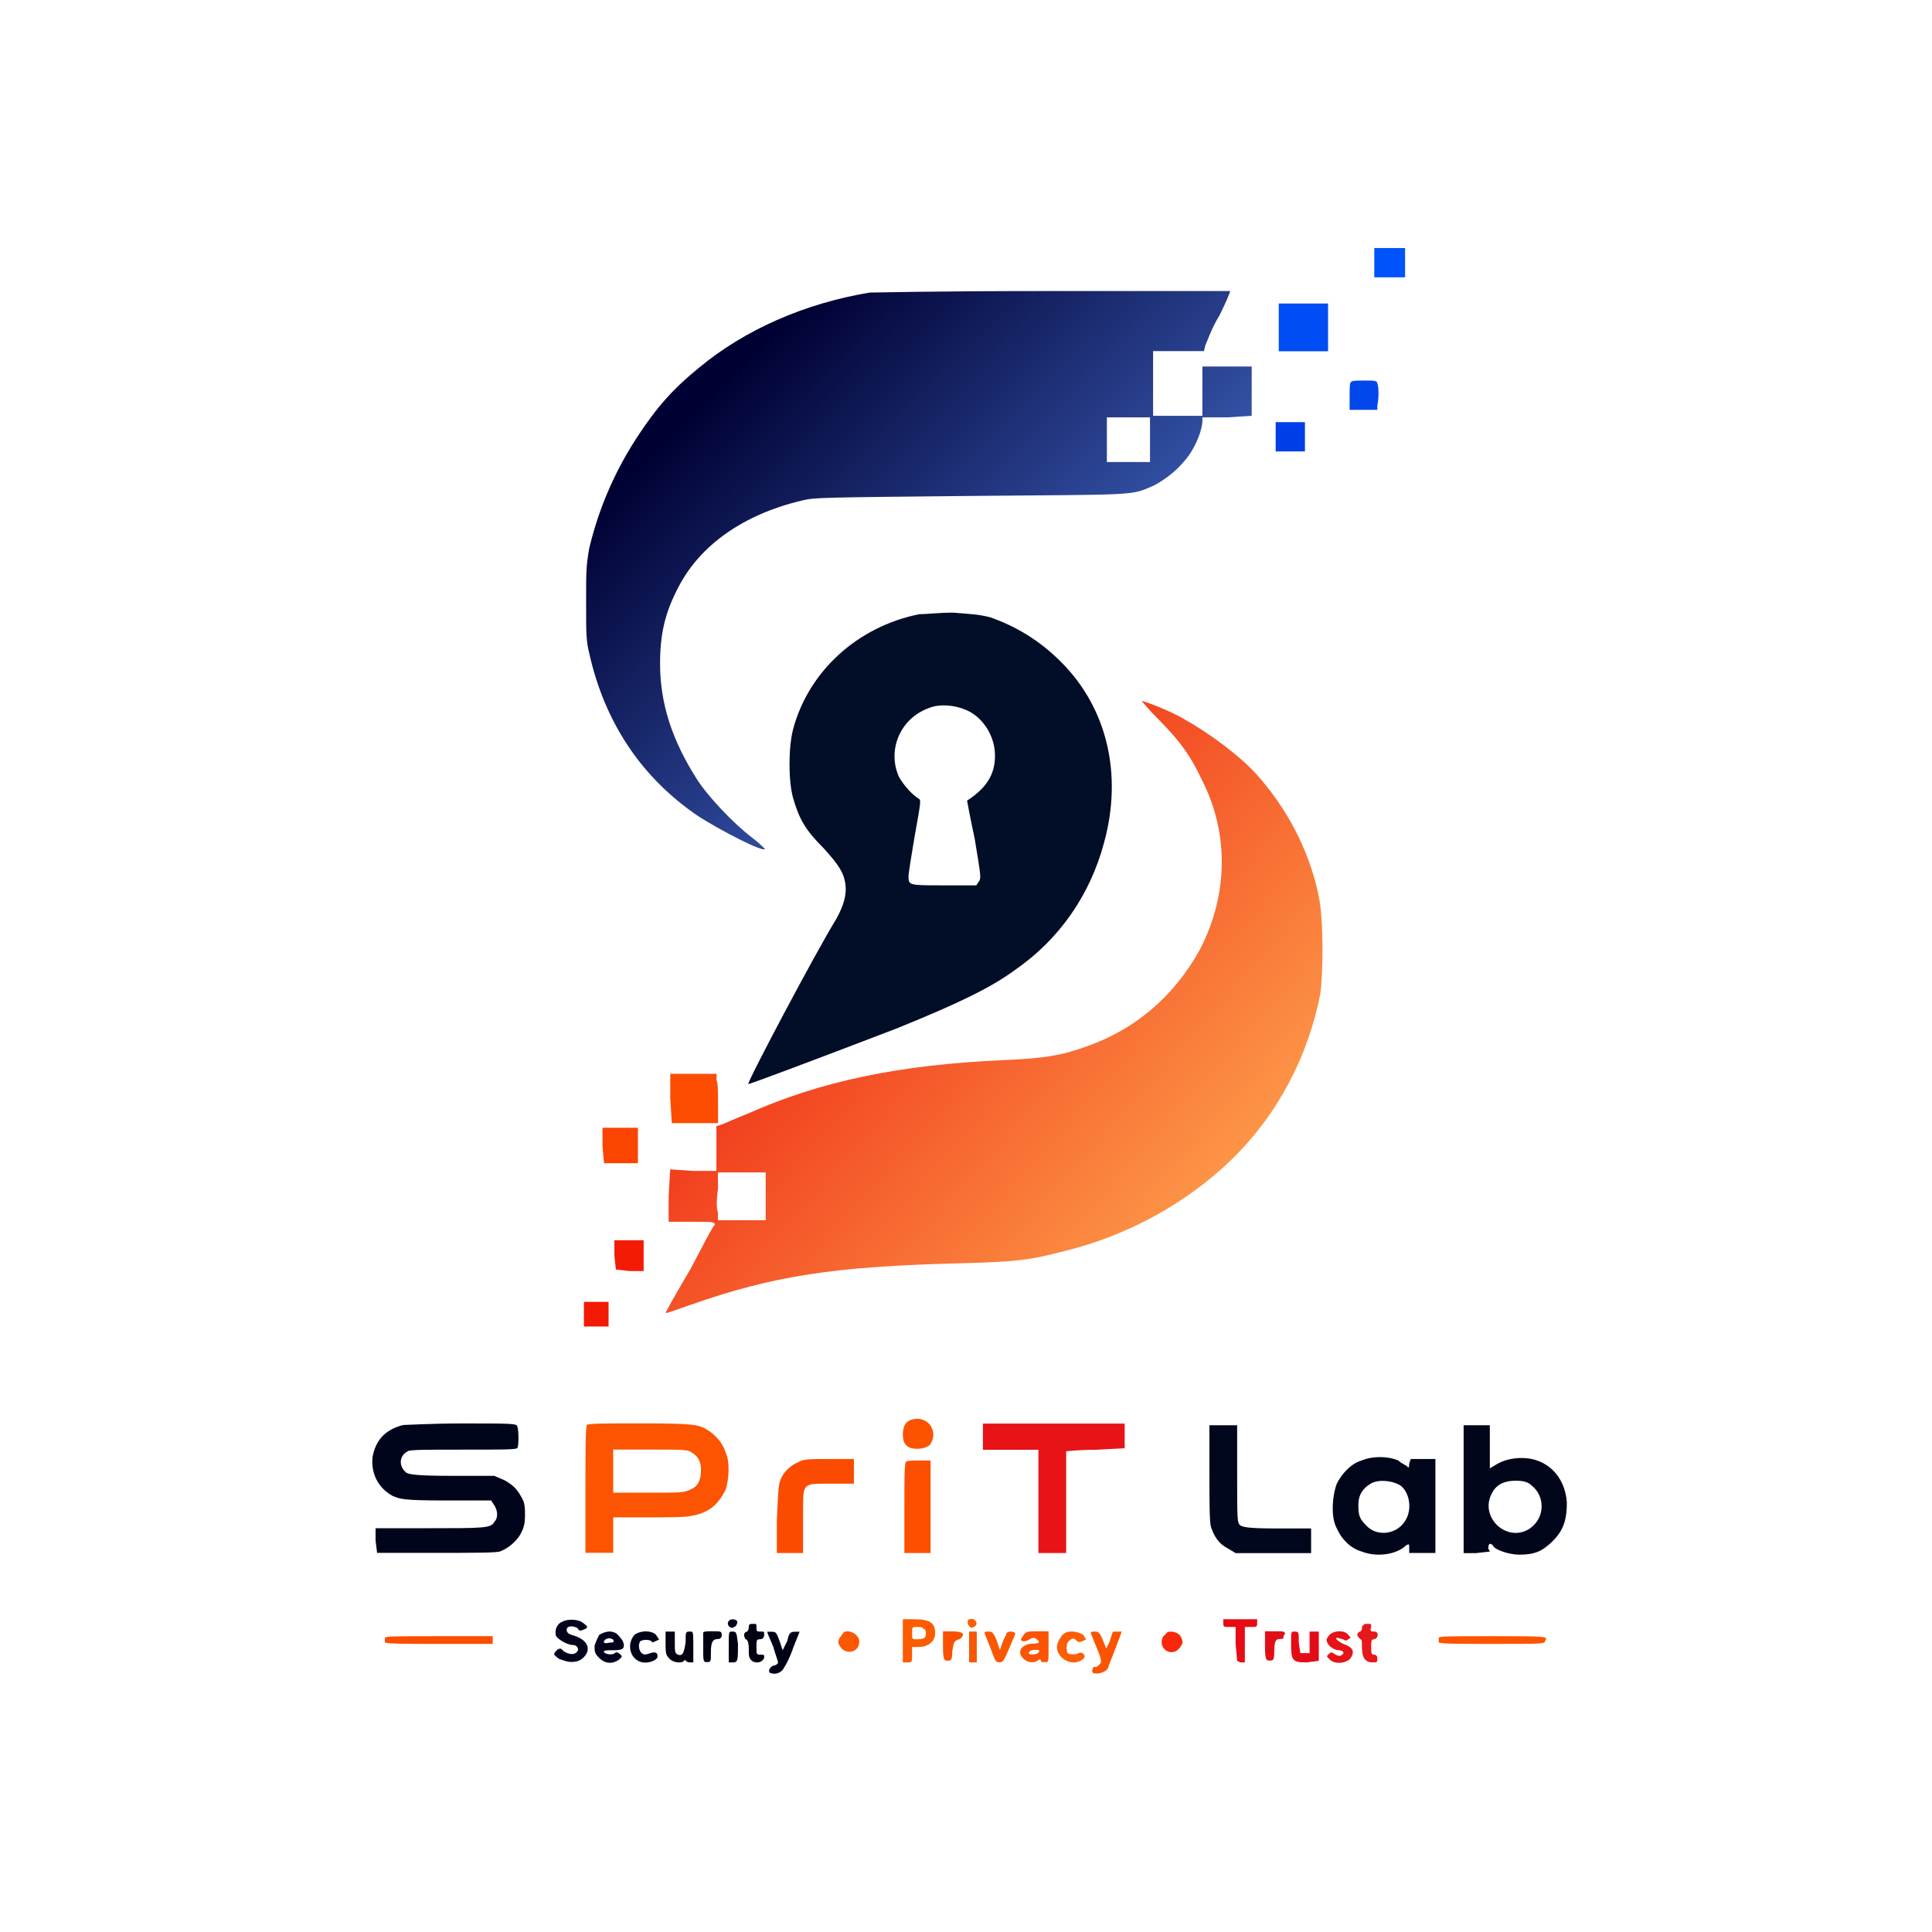
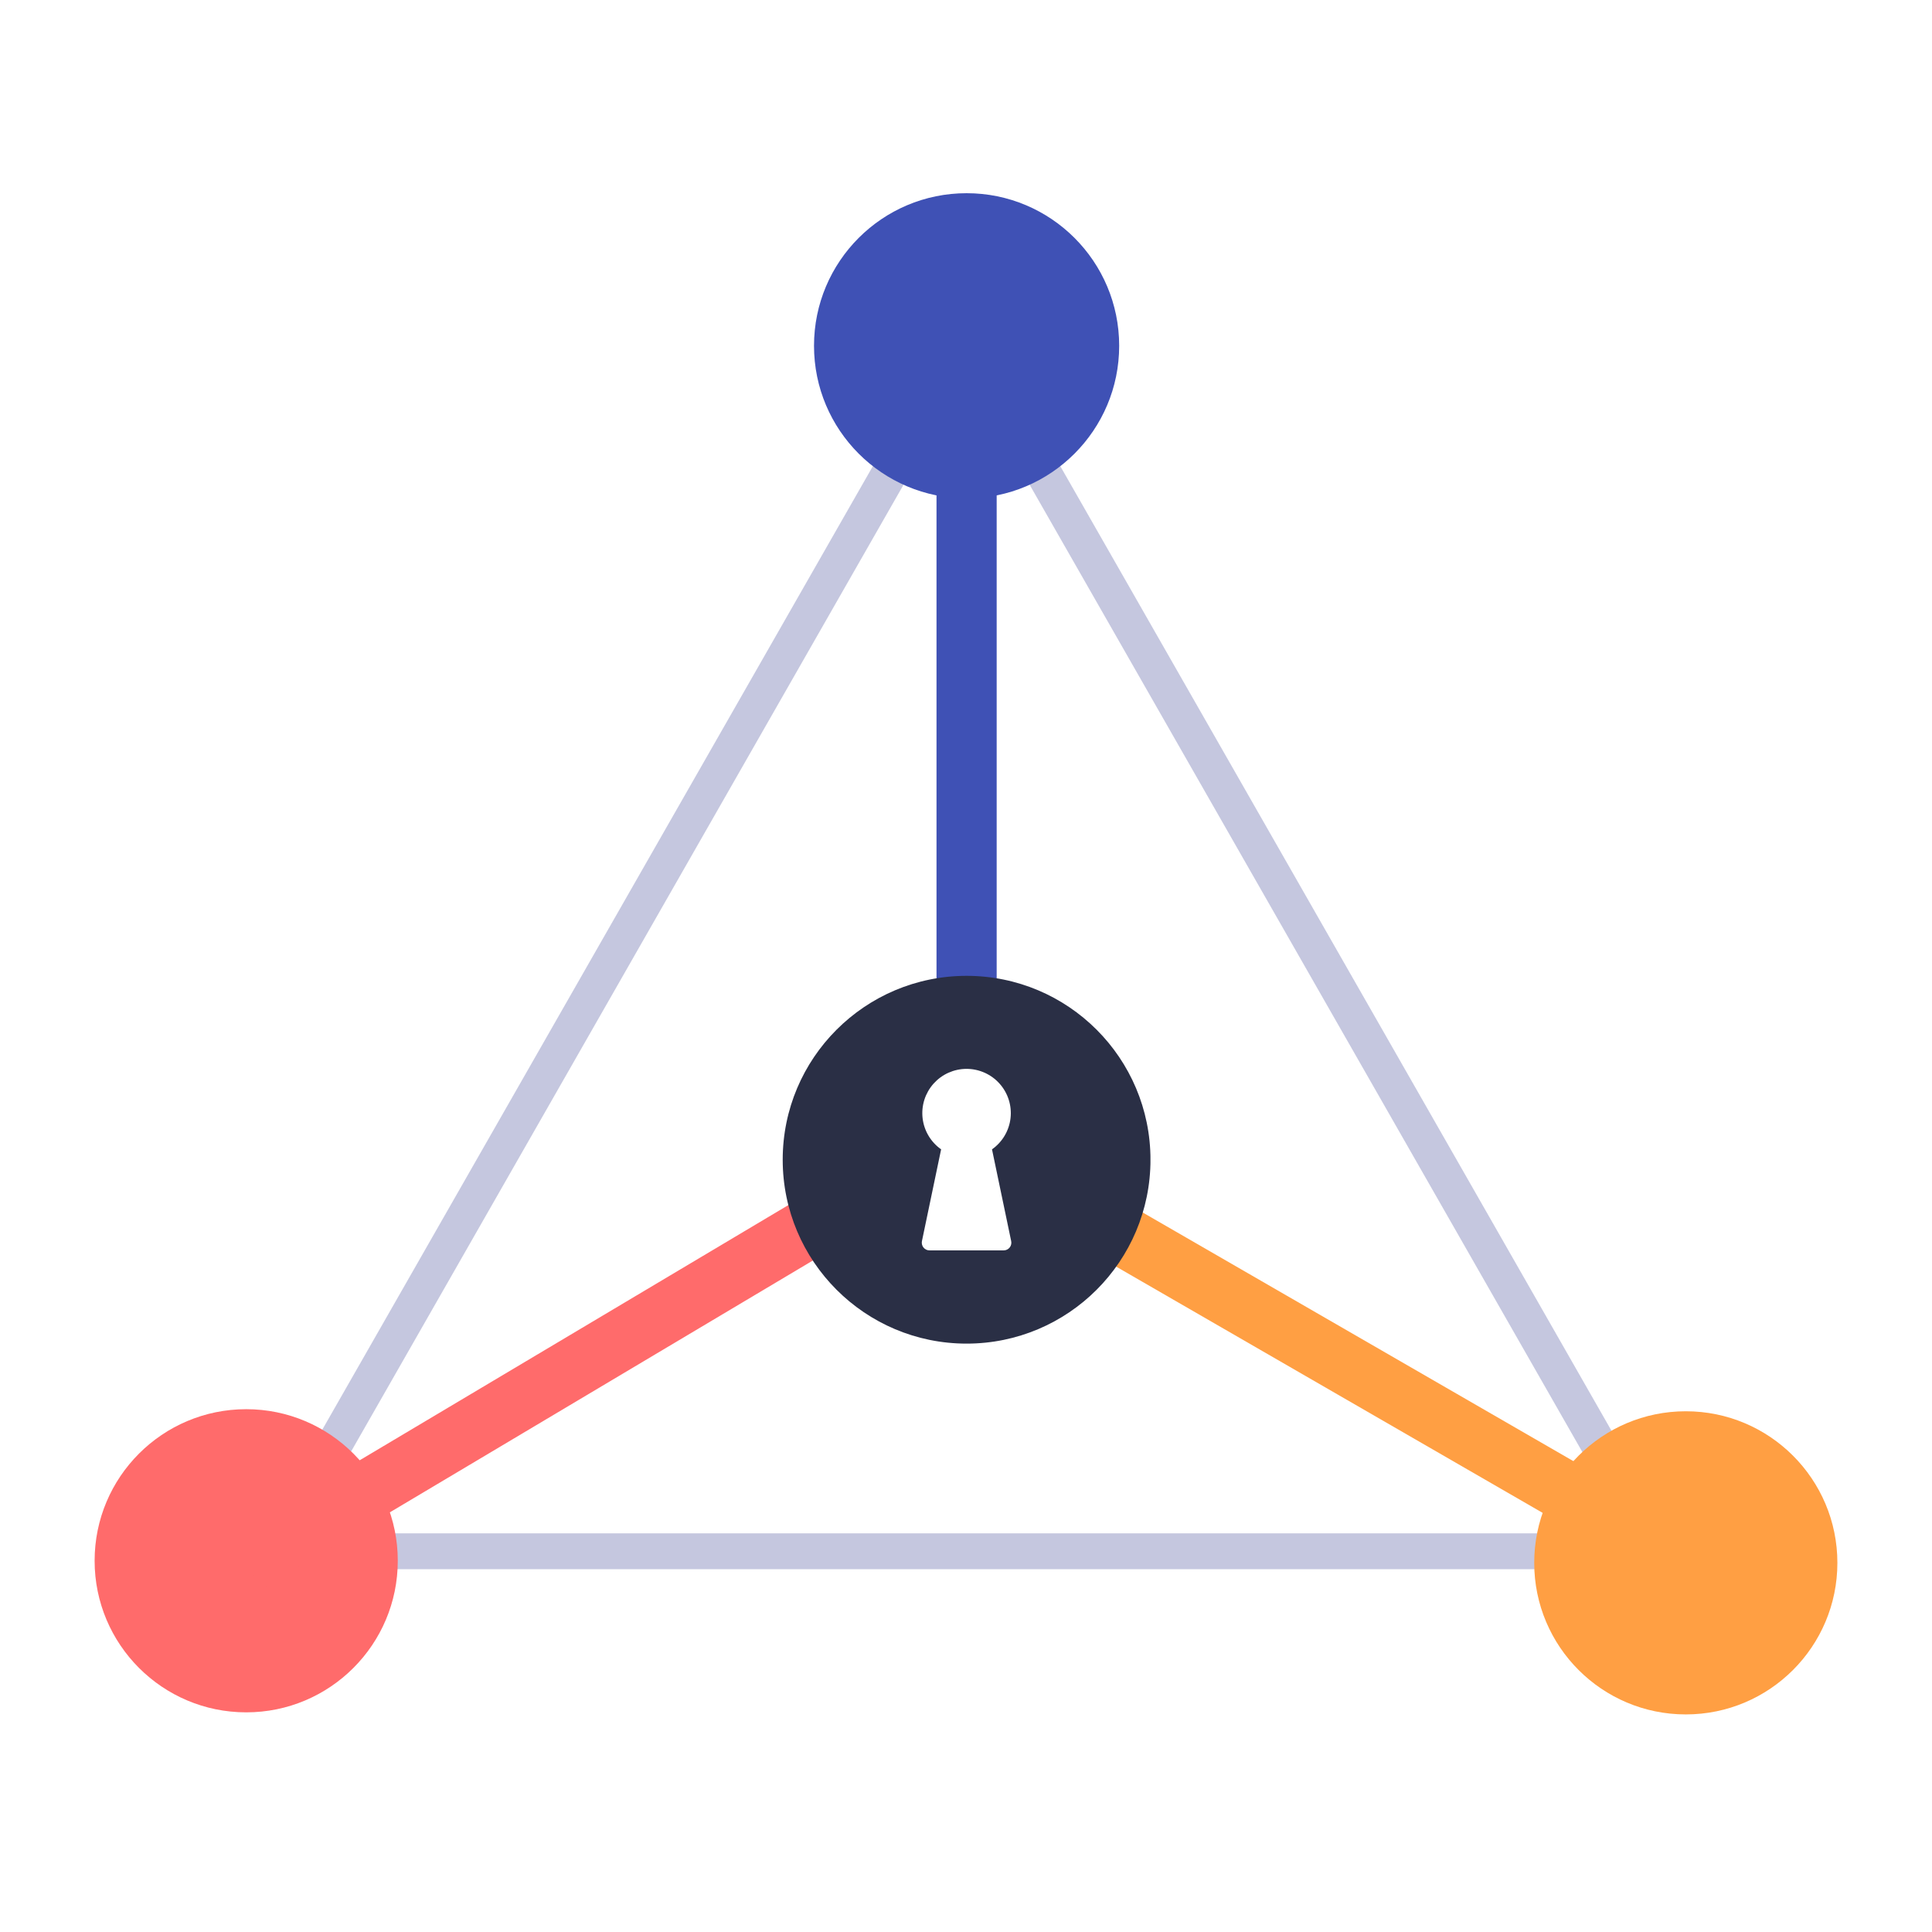
- <svg xmlns="http://www.w3.org/2000/svg" viewBox="0 0 1254 1254" width="1254" height="1254">
+ <svg xmlns="http://www.w3.org/2000/svg" width="1024" zoomAndPan="magnify" viewBox="0 0 768 768" height="1024" preserveAspectRatio="xMidYMid meet" version="1.0">
  <defs>
-     <linearGradient id="grad2" x1="0.113" y1="0.727" x2="0.961" y2="0.000">
-       <stop offset="0%" stop-color="#000133" />
-       <stop offset="100%" stop-color="#598cfb" />
-     </linearGradient>
-     <linearGradient id="grad7" x1="0.019" y1="0.987" x2="0.958" y2="0.214">
-       <stop offset="0%" stop-color="#ea0000" />
-       <stop offset="100%" stop-color="#fea14c" />
-     </linearGradient>
+     <clipPath id="8896bae68e">
+       <path d="M 63.422 63.52 L 639.039 63.52 L 639.039 566.777 L 63.422 566.777 Z M 63.422 63.52 " clip-rule="nonzero" />
+     </clipPath>
+     <clipPath id="fba196aa77">
+       <path d="M 351.23 63.113 L 63.422 566.777 L 639.039 566.777 Z M 351.23 63.113 " clip-rule="nonzero" />
+     </clipPath>
+     <clipPath id="a7ed8edddf">
+       <path d="M 290.582 19.801 L 411.891 19.801 L 411.891 141.105 L 290.582 141.105 Z M 290.582 19.801 " clip-rule="nonzero" />
+     </clipPath>
+     <clipPath id="aa832e53f3">
+       <path d="M 351.238 19.801 C 317.738 19.801 290.582 46.957 290.582 80.453 C 290.582 113.949 317.738 141.105 351.238 141.105 C 384.734 141.105 411.891 113.949 411.891 80.453 C 411.891 46.957 384.734 19.801 351.238 19.801 Z M 351.238 19.801 " clip-rule="nonzero" />
+     </clipPath>
+     <clipPath id="d5e7a50e47">
+       <path d="M 0.582 0.801 L 121.891 0.801 L 121.891 122.105 L 0.582 122.105 Z M 0.582 0.801 " clip-rule="nonzero" />
+     </clipPath>
+     <clipPath id="336aff0c35">
+       <path d="M 61.238 0.801 C 27.738 0.801 0.582 27.957 0.582 61.453 C 0.582 94.949 27.738 122.105 61.238 122.105 C 94.734 122.105 121.891 94.949 121.891 61.453 C 121.891 27.957 94.734 0.801 61.238 0.801 Z M 61.238 0.801 " clip-rule="nonzero" />
+     </clipPath>
+     <clipPath id="ff3c303e03">
+       <rect x="0" width="122" y="0" height="123" />
+     </clipPath>
+     <clipPath id="d0cb10217f">
+       <path d="M 576.875 504 L 697.387 504 L 697.387 624.508 L 576.875 624.508 Z M 576.875 504 " clip-rule="nonzero" />
+     </clipPath>
+     <clipPath id="ad7498543d">
+       <path d="M 637.129 504 C 603.852 504 576.875 530.977 576.875 564.254 C 576.875 597.531 603.852 624.508 637.129 624.508 C 670.406 624.508 697.387 597.531 697.387 564.254 C 697.387 530.977 670.406 504 637.129 504 Z M 637.129 504 " clip-rule="nonzero" />
+     </clipPath>
+     <clipPath id="6b1e82d598">
+       <path d="M 0.875 0 L 121.387 0 L 121.387 120.508 L 0.875 120.508 Z M 0.875 0 " clip-rule="nonzero" />
+     </clipPath>
+     <clipPath id="de77394398">
+       <path d="M 61.129 0 C 27.852 0 0.875 26.977 0.875 60.254 C 0.875 93.531 27.852 120.508 61.129 120.508 C 94.406 120.508 121.387 93.531 121.387 60.254 C 121.387 26.977 94.406 0 61.129 0 Z M 61.129 0 " clip-rule="nonzero" />
+     </clipPath>
+     <clipPath id="ab0104b362">
+       <rect x="0" width="122" y="0" height="121" />
+     </clipPath>
+     <clipPath id="714423a426">
+       <path d="M 4.613 503.176 L 125.125 503.176 L 125.125 623.684 L 4.613 623.684 Z M 4.613 503.176 " clip-rule="nonzero" />
+     </clipPath>
+     <clipPath id="b3503bd89e">
+       <path d="M 64.871 503.176 C 31.594 503.176 4.613 530.152 4.613 563.43 C 4.613 596.707 31.594 623.684 64.871 623.684 C 98.148 623.684 125.125 596.707 125.125 563.43 C 125.125 530.152 98.148 503.176 64.871 503.176 Z M 64.871 503.176 " clip-rule="nonzero" />
+     </clipPath>
+     <clipPath id="16fb3d2bd9">
+       <path d="M 0.613 0.176 L 121.125 0.176 L 121.125 120.684 L 0.613 120.684 Z M 0.613 0.176 " clip-rule="nonzero" />
+     </clipPath>
+     <clipPath id="4682a1181f">
+       <path d="M 60.871 0.176 C 27.594 0.176 0.613 27.152 0.613 60.43 C 0.613 93.707 27.594 120.684 60.871 120.684 C 94.148 120.684 121.125 93.707 121.125 60.43 C 121.125 27.152 94.148 0.176 60.871 0.176 Z M 60.871 0.176 " clip-rule="nonzero" />
+     </clipPath>
+     <clipPath id="47286cce85">
+       <rect x="0" width="122" y="0" height="121" />
+     </clipPath>
+     <clipPath id="69542e3972">
+       <path d="M 257 287 L 702.121 287 L 702.121 629.879 L 257 629.879 Z M 257 287 " clip-rule="nonzero" />
+     </clipPath>
+     <clipPath id="3b4dfe3ebc">
+       <path d="M 0.359 287 L 439 287 L 439 629.879 L 0.359 629.879 Z M 0.359 287 " clip-rule="nonzero" />
+     </clipPath>
+     <clipPath id="2b494a1cd8">
+       <path d="M 278.137 330.914 L 424.633 330.914 L 424.633 477.406 L 278.137 477.406 Z M 278.137 330.914 " clip-rule="nonzero" />
+     </clipPath>
+     <clipPath id="6bc84d9738">
+       <path d="M 278.137 404.012 C 278.137 444.383 310.867 477.109 351.238 477.109 C 391.609 477.109 424.336 444.383 424.336 404.012 C 424.336 363.641 391.609 330.914 351.238 330.914 C 310.867 330.914 278.137 363.641 278.137 404.012 Z M 278.137 404.012 " clip-rule="nonzero" />
+     </clipPath>
+     <clipPath id="debc3cd8b8">
+       <rect x="0" width="703" y="0" height="630" />
+     </clipPath>
  </defs>
-   <g transform="translate(892,161)">
-     <g transform="translate(-3,22) scale(1,-1)" fill="#0053fb" stroke="none">
-       <path d="M3 13 l0 -10 10 0 10 0 0 10 0 9 -10 0 -10 0 0 -9z" />
-     </g>
-   </g>
-   <g transform="translate(380,189)">
-     <g transform="translate(-3.566808,365.9034) scale(1,-1)" fill="url(#grad2)" stroke="none">
-       <path d="M188 365 c-42 -7 -81 -24 -111 -49 -16 -13 -27 -25 -40 -45 -15 -23 -25 -47 -31 -72 -2 -12 -2 -14 -2 -35 0 -20 0 -25 2 -33 10 -45 34 -81 71 -106 14 -9 43 -24 43 -21 0 0 -4 4 -8 7 -12 9 -29 27 -36 38 -16 25 -24 49 -24 75 0 19 3 33 12 50 14 27 42 47 80 56 8 2 11 2 109 3 111 1 104 0 120 7 9 5 16 11 22 19 5 7 9 17 9 23 l0 2 16 0 16 1 0 16 0 16 -16 0 -16 0 0 -16 0 -16 -16 0 -16 0 0 21 0 21 16 0 17 0 1 4 c1 2 4 11 9 19 4 8 7 15 7 16 0 0 -51 0 -113 0 -85 0 -115 -1 -121 -1z m182 -95 l0 -15 -14 0 -14 0 0 14 0 15 14 0 14 0 0 -14z" />
-     </g>
-   </g>
-   <g transform="translate(830,197)">
-     <g transform="translate(-3,34) scale(1,-1)" fill="#004cf5" stroke="none">
-       <path d="M3 19 l0 -16 16 0 16 0 0 16 0 15 -16 0 -16 0 0 -15z" />
-     </g>
-   </g>
-   <g transform="translate(876,247)">
-     <g transform="translate(-3,22) scale(1,-1)" fill="#0147ec" stroke="none">
-       <path d="M4 21 c-1 0 -1 -4 -1 -9 l0 -9 9 0 9 0 0 3 c1 4 1 12 0 14 0 2 -2 2 -8 2 -5 0 -9 0 -9 -1z" />
-     </g>
-   </g>
-   <g transform="translate(828,274)">
-     <g transform="translate(-3,22) scale(1,-1)" fill="#003ee8" stroke="none">
-       <path d="M3 13 l0 -10 10 0 9 0 0 10 0 9 -9 0 -10 0 0 -9z" />
-     </g>
-   </g>
-   <g transform="translate(486,398)">
-     <g transform="translate(-3.310523,308.6557) scale(1,-1)" fill="#020d27" stroke="none">
-       <path d="M114 308 c-40 -8 -72 -37 -82 -75 -3 -12 -3 -33 0 -44 4 -14 8 -21 20 -33 10 -11 13 -16 14 -23 1 -7 -1 -14 -6 -23 -13 -21 -58 -106 -57 -107 1 0 36 13 96 36 42 17 62 27 77 38 29 20 49 49 58 83 12 44 2 87 -28 117 -14 14 -29 23 -46 29 -8 2 -12 2 -24 3 -10 0 -17 -1 -22 -1z m30 -62 c10 -4 18 -15 19 -27 1 -13 -4 -23 -18 -32 0 0 2 -11 5 -25 4 -24 4 -25 3 -27 l-2 -3 -21 0 c-23 0 -23 0 -23 6 0 2 2 14 4 26 4 22 4 23 3 24 -5 3 -10 9 -13 14 -8 17 0 38 19 45 7 3 17 2 24 -1z" />
-     </g>
-   </g>
-   <g transform="translate(432,455)">
-     <g transform="translate(-3,401) scale(1,-1)" fill="url(#grad7)" stroke="none">
-       <path d="M323 389 c14 -14 21 -24 28 -39 18 -35 17 -75 -1 -110 -17 -31 -43 -53 -76 -64 -14 -5 -26 -7 -50 -8 -70 -3 -121 -14 -168 -35 -8 -3 -16 -7 -17 -7 l-3 -1 0 -15 0 -14 -15 0 -15 1 -1 -17 0 -17 15 0 c13 0 15 0 15 -2 -1 0 -8 -14 -16 -29 -9 -15 -16 -28 -16 -28 0 -1 7 2 16 5 54 19 94 25 174 27 38 1 46 2 69 8 41 10 79 31 108 59 30 29 50 67 58 108 2 15 2 49 -1 63 -6 30 -21 58 -41 80 -11 12 -30 26 -46 35 -8 5 -26 12 -28 12 0 0 5 -6 11 -12z m-255 -309 l0 -16 -15 0 -16 0 0 5 c-1 2 -1 9 0 15 l0 11 16 0 15 0 0 -15z" />
-     </g>
-   </g>
-   <g transform="translate(435,697)">
-     <g transform="translate(-2.950457,36) scale(1,-1)" fill="#fb4c00" stroke="none">
-       <path d="M3 20 l1 -16 15 0 15 0 0 12 c0 7 0 14 -1 16 l0 4 -15 0 -15 0 0 -16z" />
-     </g>
-   </g>
-   <g transform="translate(391,732)">
-     <g transform="translate(-2.936529,27) scale(1,-1)" fill="#fb4400" stroke="none">
-       <path d="M3 15 l1 -11 11 0 11 0 0 11 0 12 -11 0 -12 0 0 -12z" />
-     </g>
-   </g>
-   <g transform="translate(399,805)">
-     <g transform="translate(-3.225981,23) scale(1,-1)" fill="#f41b04" stroke="none">
-       <path d="M3 13 l1 -9 9 -1 9 0 0 10 0 10 -9 0 -10 0 0 -10z" />
-     </g>
-   </g>
-   <g transform="translate(379,845)">
-     <g transform="translate(-3,19) scale(1,-1)" fill="#f31903" stroke="none">
-       <path d="M3 11 l0 -8 8 0 8 0 0 8 0 8 -8 0 -8 0 0 -8z" />
-     </g>
-   </g>
-   <g transform="translate(586,921)">
-     <g transform="translate(-3,22.36586) scale(1,-1)" fill="#fc5300" stroke="none">
-       <path d="M9 22 c-4 -1 -6 -4 -6 -10 0 -6 3 -9 9 -9 4 0 6 1 8 2 7 8 0 20 -11 17z" />
-     </g>
-   </g>
-   <g transform="translate(242,924)">
-     <g transform="translate(-3.231562,87.918) scale(1,-1)" fill="#00051c" stroke="none">
-       <path d="M23 87 c-12 -3 -18 -10 -20 -21 -1 -11 4 -20 13 -25 5 -2 6 -3 35 -3 l29 0 2 -3 c2 -3 3 -8 0 -11 -2 -4 -7 -4 -43 -4 l-34 0 0 -8 1 -8 38 0 c24 0 40 0 42 1 5 2 10 6 13 11 2 4 3 6 3 13 0 8 -1 9 -4 14 -2 3 -4 5 -9 8 l-7 3 -27 0 c-24 0 -28 1 -30 2 -5 4 -5 11 1 14 1 1 13 1 36 1 25 0 34 0 35 1 1 1 1 12 0 14 0 2 -4 2 -36 2 -19 0 -37 -1 -38 -1z" />
-     </g>
-   </g>
-   <g transform="translate(380,924)">
-     <g transform="translate(-3,86.86938) scale(1,-1)" fill="#fc5400" stroke="none">
-       <path d="M4 86 c-1 0 -1 -19 -1 -42 l0 -41 9 0 9 0 0 12 0 11 22 0 c13 0 25 0 29 1 11 2 17 7 22 17 2 6 3 18 0 24 -2 7 -8 13 -14 16 -5 2 -6 3 -41 3 -19 0 -35 0 -35 -1z m68 -18 c4 -2 6 -6 6 -11 0 -7 -2 -11 -7 -13 -4 -2 -7 -2 -27 -2 l-23 0 0 14 0 14 24 0 c21 0 25 0 27 -2z" />
-     </g>
-   </g>
-   <g transform="translate(638,924)">
-     <g transform="translate(-3,87) scale(1,-1)" fill="#e81317" stroke="none">
-       <path d="M3 79 l0 -9 18 0 18 0 0 -33 0 -34 9 0 9 0 0 33 c0 17 0 32 0 33 0 0 8 1 19 1 l19 1 0 8 0 8 -46 0 -46 0 0 -8z" />
-     </g>
-   </g>
-   <g transform="translate(785,925)">
-     <g transform="translate(-3,86.07787) scale(1,-1)" fill="#01071d" stroke="none">
-       <path d="M3 55 c0 -17 0 -32 1 -35 2 -6 5 -11 11 -14 l5 -3 24 0 25 0 0 8 0 8 -22 0 c-20 0 -22 1 -24 2 -2 2 -2 3 -2 33 l0 32 -9 0 -9 0 0 -31z" />
-     </g>
-   </g>
-   <g transform="translate(950,925)">
-     <g transform="translate(-3,87.08088) scale(1,-1)" fill="#01061a" stroke="none">
-       <path d="M3 46 l0 -42 8 0 9 1 -1 2 c0 3 1 4 3 2 1 -3 11 -6 17 -6 10 0 15 2 22 9 7 7 9 14 9 25 -1 13 -8 23 -19 27 -8 3 -19 2 -26 -2 l-5 -3 0 14 0 14 -9 0 -8 0 0 -41z m44 2 c9 -7 9 -21 -1 -28 -15 -10 -34 8 -24 24 3 5 8 7 15 7 5 0 8 -1 10 -3z" />
-     </g>
-   </g>
-   <g transform="translate(865,946)">
-     <g transform="translate(-3.325973,65.99881) scale(1,-1)" fill="#01061b" stroke="none">
-       <path d="M22 64 c-7 -2 -13 -9 -16 -15 -3 -8 -4 -22 0 -29 3 -7 9 -13 16 -15 10 -4 23 -2 29 4 2 1 2 1 2 -2 l0 -3 9 0 8 0 0 31 0 30 -8 0 -8 0 -1 -3 c0 -3 -1 -3 -1 -2 -1 1 -4 2 -6 4 -7 3 -17 3 -24 0z m25 -16 c6 -4 8 -15 4 -22 -5 -10 -19 -12 -26 -4 -4 4 -5 6 -5 13 0 7 3 11 8 14 5 3 14 2 19 -1z" />
-     </g>
-   </g>
-   <g transform="translate(504,947)">
-     <g transform="translate(-2.761287,64) scale(1,-1)" fill="#fb4b00" stroke="none">
-       <path d="M17 62 c-5 -2 -9 -6 -11 -10 -2 -4 -2 -7 -3 -27 l0 -22 8 0 9 0 0 20 c0 20 0 20 2 23 3 2 3 2 17 2 l14 0 0 8 0 8 -16 0 c-12 0 -17 0 -20 -2z" />
-     </g>
-   </g>
-   <g transform="translate(587,948)">
-     <g transform="translate(-3,63) scale(1,-1)" fill="#fc5000" stroke="none">
-       <path d="M4 62 c-1 0 -1 -14 -1 -30 l0 -29 9 0 8 0 0 30 0 30 -8 0 c-4 0 -8 0 -8 -1z" />
-     </g>
-   </g>
-   <g transform="translate(360,1051)">
-     <g transform="translate(-3.171796,30.70588) scale(1,-1)" fill="#01031b" stroke="none">
-       <path d="M8 29 c-3 -1 -5 -5 -4 -9 1 -2 7 -6 11 -6 3 0 4 -3 3 -4 -2 -3 -6 -2 -9 0 -2 2 -2 2 -4 1 -3 -3 -3 -3 1 -6 3 -1 5 -2 8 -2 4 0 6 1 8 3 5 5 3 11 -6 14 -4 1 -5 2 -5 4 0 2 3 3 7 1 1 -2 2 -2 4 -1 3 1 3 2 0 4 -3 3 -11 3 -14 1z" />
-     </g>
-   </g>
-   <g transform="translate(472,1051)">
-     <g transform="translate(-3.396293,8.913266) scale(1,-1)" fill="#00011f" stroke="none">
-       <path d="M4 7 c-1 -2 2 -5 4 -3 1 0 2 2 2 3 0 2 -5 3 -6 0z" />
-     </g>
-   </g>
-   <g transform="translate(586,1051)">
-     <g transform="translate(-3,31) scale(1,-1)" fill="#fc5b01" stroke="none">
-       <path d="M3 17 l0 -14 3 0 c3 0 3 0 3 5 l0 5 4 0 c7 0 11 4 11 9 0 7 -4 9 -14 9 l-7 0 0 -14z m13 8 c1 0 2 -1 2 -3 0 -3 -1 -4 -6 -4 -3 0 -3 0 -3 4 0 4 0 4 3 4 2 0 4 0 4 -1z" />
-     </g>
-   </g>
-   <g transform="translate(628,1051)">
-     <g transform="translate(-3.58751,8.845224) scale(1,-1)" fill="#fb5d01" stroke="none">
-       <path d="M4 8 c-1 -1 0 -3 1 -4 1 -1 1 -1 3 0 2 1 2 4 -1 5 -2 0 -3 0 -3 -1z" />
-     </g>
-   </g>
-   <g transform="translate(794,1051)">
-     <g transform="translate(-3,31) scale(1,-1)" fill="#e70b15" stroke="none">
-       <path d="M3 29 c0 -3 0 -3 4 -3 l4 0 0 -11 1 -11 2 -1 3 0 0 11 0 12 4 0 c4 0 4 0 4 3 l0 2 -11 0 -11 0 0 -2z" />
-     </g>
-   </g>
-   <g transform="translate(483,1054)">
-     <g transform="translate(-3,28) scale(1,-1)" fill="#000011" stroke="none">
-       <path d="M6 26 c0 -2 -1 -3 -1 -3 -1 0 -2 -1 -2 -2 0 -2 1 -3 1 -3 1 0 2 -2 2 -6 0 -5 0 -6 2 -8 3 -2 7 -1 8 2 0 2 0 2 -2 2 -3 0 -3 0 -3 5 0 4 0 5 2 5 2 0 3 1 3 3 0 2 0 2 -2 2 -3 0 -3 0 -3 3 0 2 0 2 -2 2 -2 0 -3 0 -3 -2z" />
-     </g>
-   </g>
-   <g transform="translate(881,1054)">
-     <g transform="translate(-3,28) scale(1,-1)" fill="#e5181c" stroke="none">
-       <path d="M7 27 c-1 0 -1 -1 -1 -2 0 -1 -1 -2 -1 -2 -1 0 -2 -1 -2 -2 0 -1 1 -2 2 -3 1 0 1 -2 1 -5 0 -7 2 -10 7 -10 3 0 3 0 3 3 0 1 -1 2 -2 2 -2 0 -2 1 -2 5 0 4 0 5 2 5 3 1 3 5 0 5 -2 0 -3 0 -2 3 0 2 0 2 -2 2 -2 0 -3 0 -3 -1z" />
-     </g>
-   </g>
-   <g transform="translate(386,1059)">
-     <g transform="translate(-3.083884,23.11879) scale(1,-1)" fill="#01031c" stroke="none">
-       <path d="M6 21 c-1 -2 -2 -4 -3 -7 0 -4 0 -5 3 -8 4 -4 9 -4 13 -1 2 2 2 2 1 3 -2 2 -3 2 -4 1 -1 -1 -6 -1 -7 1 0 1 2 1 6 1 6 0 7 1 7 3 0 2 -1 4 -3 6 -3 4 -8 4 -13 1z m9 -3 c1 -2 0 -2 -2 -2 -4 -1 -5 0 -3 2 2 1 3 1 5 0z" />
-     </g>
-   </g>
-   <g transform="translate(409,1059)">
-     <g transform="translate(-3.199557,23.12986) scale(1,-1)" fill="#010319" stroke="none">
-       <path d="M6 21 c-6 -7 -2 -18 7 -18 4 0 8 2 8 4 0 3 -2 3 -5 2 -3 -1 -4 -1 -5 0 -2 1 -3 6 -1 8 2 1 5 1 7 0 0 -1 1 -1 3 0 l2 1 -2 3 c-3 3 -10 3 -14 0z" />
-     </g>
-   </g>
-   <g transform="translate(432,1059)">
-     <g transform="translate(-3,23) scale(1,-1)" fill="#030312" stroke="none">
-       <path d="M3 16 c0 -6 0 -8 2 -10 2 -3 8 -4 10 -2 1 1 1 1 1 0 0 0 1 -1 3 -1 l2 0 0 10 c0 10 0 10 -2 10 -3 0 -3 0 -3 -7 -1 -7 -2 -9 -5 -8 -2 1 -2 2 -2 8 l0 7 -3 0 -3 0 0 -7z" />
-     </g>
-   </g>
-   <g transform="translate(456,1059)">
-     <g transform="translate(-3.577069,22.8) scale(1,-1)" fill="#000113" stroke="none">
-       <path d="M4 22 c0 0 0 -4 0 -9 0 -9 0 -10 2 -10 3 0 3 0 3 6 0 7 1 9 5 9 1 0 2 1 2 2 0 3 0 3 -6 3 -3 0 -6 0 -6 -1z" />
-     </g>
-   </g>
-   <g transform="translate(473,1059)">
-     <g transform="translate(-3,23) scale(1,-1)" fill="#000012" stroke="none">
-       <path d="M3 13 l0 -10 3 0 c3 0 3 2 3 12 -1 8 -1 8 -4 8 -2 0 -2 0 -2 -10z" />
-     </g>
-   </g>
-   <g transform="translate(498,1059)">
-     <g transform="translate(-3,31.11377) scale(1,-1)" fill="#000115" stroke="none">
-       <path d="M3 31 c0 -1 2 -5 4 -10 1 -4 3 -9 3 -10 0 -1 -2 -2 -3 -2 -3 -1 -4 -5 -1 -5 3 -1 7 1 8 4 1 1 4 7 6 13 l4 10 -3 0 c-3 0 -4 -1 -5 -6 l-3 -6 -2 6 c-2 5 -2 6 -5 6 -2 0 -3 0 -3 0z" />
-     </g>
-   </g>
-   <g transform="translate(544,1059)">
-     <g transform="translate(-3.241098,16.36803) scale(1,-1)" fill="#fd5702" stroke="none">
-       <path d="M7 16 c-1 -1 -2 -3 -3 -4 -1 -3 -1 -3 1 -6 4 -5 12 -3 12 4 0 4 -6 8 -10 6z" />
-     </g>
-   </g>
-   <g transform="translate(612,1059)">
-     <g transform="translate(-2.928963,22.88501) scale(1,-1)" fill="#fa5100" stroke="none">
-       <path d="M3 13 c0 -9 1 -9 3 -9 2 0 3 0 3 6 1 6 1 7 5 8 1 1 2 2 2 3 0 1 -2 2 -7 2 l-6 0 0 -10z" />
-     </g>
-   </g>
-   <g transform="translate(629,1059)">
-     <g transform="translate(-3,23) scale(1,-1)" fill="#f75706" stroke="none">
-       <path d="M3 13 l0 -10 3 0 2 0 0 10 0 10 -2 0 -3 0 0 -10z" />
-     </g>
-   </g>
-   <g transform="translate(639,1059)">
-     <g transform="translate(-2.996997,23) scale(1,-1)" fill="#fa5702" stroke="none">
-       <path d="M3 22 c0 0 2 -5 4 -10 3 -8 3 -9 6 -9 2 0 3 2 6 9 2 5 4 9 4 10 0 0 -1 1 -3 1 -2 0 -3 -1 -3 -2 -1 -2 -2 -4 -3 -7 l-1 -3 -2 6 c-2 5 -3 6 -5 6 -2 0 -3 0 -3 -1z" />
-     </g>
-   </g>
-   <g transform="translate(662,1059)">
-     <g transform="translate(-3.410286,22.8293) scale(1,-1)" fill="#fb5501" stroke="none">
-       <path d="M6 21 c-1 -2 -2 -3 -2 -3 0 -2 3 -2 6 0 2 1 3 1 4 0 3 -2 2 -3 -2 -3 -8 0 -11 -6 -6 -10 2 -2 6 -3 9 -1 1 1 2 1 2 0 0 -1 1 -1 3 -1 2 0 2 0 2 10 l0 10 -7 0 c-6 0 -7 0 -9 -2z m10 -11 c-1 -2 -3 -2 -6 -2 -2 1 0 3 3 3 2 0 3 0 3 -1z" />
-     </g>
-   </g>
-   <g transform="translate(686,1059)">
-     <g transform="translate(-3,23.05414) scale(1,-1)" fill="#fe5e03" stroke="none">
-       <path d="M8 22 c-2 -1 -5 -6 -5 -9 0 -5 5 -10 11 -10 3 0 7 2 7 4 0 2 -3 3 -4 2 -2 -1 -5 -1 -7 0 -1 2 -1 7 1 8 2 2 3 2 5 0 1 -1 2 -1 4 0 l2 1 -2 3 c-3 2 -9 3 -12 1z" />
-     </g>
-   </g>
-   <g transform="translate(708,1059)">
-     <g transform="translate(-2.991713,31) scale(1,-1)" fill="#fb5400" stroke="none">
-       <path d="M3 30 c0 0 2 -5 4 -10 3 -7 3 -9 2 -10 -1 -1 -2 -2 -3 -2 -2 1 -3 -4 -1 -4 3 -1 8 1 9 3 1 3 9 23 9 24 0 0 -1 0 -3 0 -2 0 -3 0 -3 -1 0 0 -1 -3 -2 -6 l-2 -4 -2 5 c-2 5 -3 6 -5 6 -2 0 -3 0 -3 -1z" />
-     </g>
-   </g>
-   <g transform="translate(754,1059)">
-     <g transform="translate(-3.094415,16.29179) scale(1,-1)" fill="#fa270a" stroke="none">
-       <path d="M7 16 c-1 -1 -2 -2 -3 -3 -4 -8 6 -14 11 -7 2 3 2 3 1 6 -1 3 -5 5 -9 4z" />
-     </g>
-   </g>
-   <g transform="translate(821,1059)">
-     <g transform="translate(-2.93029,22.81567) scale(1,-1)" fill="#e00f16" stroke="none">
-       <path d="M3 13 c0 -9 1 -9 3 -9 2 0 3 0 3 5 0 8 1 9 4 9 1 0 2 0 2 1 0 0 0 2 1 2 0 2 -1 2 -6 2 l-7 0 0 -10z" />
-     </g>
-   </g>
-   <g transform="translate(838,1059)">
-     <g transform="translate(-3,23) scale(1,-1)" fill="#e30c16" stroke="none">
-       <path d="M3 15 c0 -11 1 -12 10 -12 l8 1 0 9 0 10 -3 0 -3 0 0 -7 0 -7 -3 0 -3 0 -1 7 c0 7 0 7 -3 7 -2 0 -2 0 -2 -8z" />
-     </g>
-   </g>
-   <g transform="translate(861,1059)">
-     <g transform="translate(-3,23.05912) scale(1,-1)" fill="#e41518" stroke="none">
-       <path d="M5 21 c-1 -1 -2 -3 -2 -3 0 -3 3 -6 7 -7 4 0 5 -2 3 -3 -1 -1 -2 -1 -4 0 -3 2 -3 2 -5 0 -1 -1 -1 -1 1 -3 3 -3 9 -3 13 0 4 5 2 8 -4 10 -4 2 -6 4 -4 4 1 0 3 -1 4 -1 1 -1 2 -1 3 0 2 1 2 1 0 3 -2 3 -9 3 -12 0z" />
-     </g>
-   </g>
-   <g transform="translate(250,1062)">
-     <g transform="translate(-3.174274,8) scale(1,-1)" fill="#fd4e00" stroke="none">
-       <path d="M3 7 c0 -1 0 -2 0 -3 1 -1 13 -1 36 -1 l34 0 0 3 0 2 -35 0 c-29 0 -34 0 -35 -1z" />
-     </g>
-   </g>
-   <g transform="translate(934,1062)">
-     <g transform="translate(-3.174274,8) scale(1,-1)" fill="#fd5400" stroke="none">
-       <path d="M3 7 c0 -1 0 -2 0 -3 1 -1 12 -1 35 -1 33 0 34 0 34 2 1 1 1 2 0 2 0 1 -16 1 -34 1 -29 0 -34 0 -35 -1z" />
+   <g transform="matrix(1, 0, 0, 1, 33, 57)">
+     <g clip-path="url(#debc3cd8b8)">
+       <g clip-path="url(#8896bae68e)">
+         <g clip-path="url(#fba196aa77)">
+           <path stroke-linecap="butt" transform="matrix(-0.996557, 0, 0, -0.996557, 639.0413, 566.779)" fill="none" stroke-linejoin="miter" d="M 288.805 505.406 L 577.608 0.002 L 0.002 0.002 Z M 288.805 505.406 " stroke="#c5c7df" stroke-width="28.598" stroke-opacity="1" stroke-miterlimit="4" />
+         </g>
+       </g>
+       <path stroke-linecap="butt" transform="matrix(0, -0.996557, 0.996557, 0, 339.2765, 344.5967)" fill="none" stroke-linejoin="miter" d="M -0.001 11.999 L 269.611 11.999 " stroke="#3f51b5" stroke-width="24" stroke-opacity="1" stroke-miterlimit="4" />
+       <g clip-path="url(#a7ed8edddf)">
+         <g clip-path="url(#aa832e53f3)">
+           <g transform="matrix(1, 0, 0, 1, 290, 19)">
+             <g clip-path="url(#ff3c303e03)">
+               <g clip-path="url(#d5e7a50e47)">
+                 <g clip-path="url(#336aff0c35)">
+                   <path fill="#3f51b5" d="M 0.582 0.801 L 121.891 0.801 L 121.891 122.105 L 0.582 122.105 Z M 0.582 0.801 " fill-opacity="1" fill-rule="nonzero" />
+                 </g>
+               </g>
+             </g>
+           </g>
+         </g>
+       </g>
+       <g clip-path="url(#d0cb10217f)">
+         <g clip-path="url(#ad7498543d)">
+           <g transform="matrix(1, 0, 0, 1, 576, 504)">
+             <g clip-path="url(#ab0104b362)">
+               <g clip-path="url(#6b1e82d598)">
+                 <g clip-path="url(#de77394398)">
+                   <path fill="#ff9f43" d="M 0.875 0 L 121.387 0 L 121.387 120.508 L 0.875 120.508 Z M 0.875 0 " fill-opacity="1" fill-rule="nonzero" />
+                 </g>
+               </g>
+             </g>
+           </g>
+         </g>
+       </g>
+       <g clip-path="url(#714423a426)">
+         <g clip-path="url(#b3503bd89e)">
+           <g transform="matrix(1, 0, 0, 1, 4, 503)">
+             <g clip-path="url(#47286cce85)">
+               <g clip-path="url(#16fb3d2bd9)">
+                 <g clip-path="url(#4682a1181f)">
+                   <path fill="#ff6b6b" d="M 0.613 0.176 L 121.125 0.176 L 121.125 120.684 L 0.613 120.684 Z M 0.613 0.176 " fill-opacity="1" fill-rule="nonzero" />
+                 </g>
+               </g>
+             </g>
+           </g>
+         </g>
+       </g>
+       <g clip-path="url(#69542e3972)">
+         <path stroke-linecap="butt" transform="matrix(-0.863043, -0.498278, 0.498278, -0.863043, 631.1397, 573.7815)" fill="none" stroke-linejoin="miter" d="M 0.001 11.998 L 283.216 12 " stroke="#ff9f43" stroke-width="24" stroke-opacity="1" stroke-miterlimit="4" />
+       </g>
+       <g clip-path="url(#3b4dfe3ebc)">
+         <path stroke-linecap="butt" transform="matrix(-0.856307, 0.509769, -0.509769, -0.856307, 309.4275, 432.5841)" fill="none" stroke-linejoin="miter" d="M 0.002 12.001 L 278.456 11.999 " stroke="#ff6b6b" stroke-width="24" stroke-opacity="1" stroke-miterlimit="4" />
+       </g>
+       <g clip-path="url(#2b494a1cd8)">
+         <g clip-path="url(#6bc84d9738)">
+           <path fill="#2a2f45" d="M 421.262 330.914 L 281.195 330.914 C 280.789 330.914 280.398 330.992 280.023 331.148 C 279.648 331.301 279.316 331.523 279.031 331.812 C 278.746 332.098 278.523 332.43 278.371 332.805 C 278.215 333.18 278.137 333.57 278.137 333.977 L 278.137 474.031 C 278.137 474.438 278.215 474.828 278.371 475.203 C 278.527 475.578 278.746 475.906 279.035 476.195 C 279.32 476.48 279.652 476.703 280.027 476.855 C 280.398 477.012 280.789 477.09 281.195 477.09 L 421.262 477.09 C 421.668 477.09 422.059 477.012 422.434 476.855 C 422.809 476.703 423.137 476.48 423.426 476.195 C 423.711 475.906 423.934 475.578 424.09 475.203 C 424.242 474.828 424.32 474.438 424.32 474.031 L 424.32 333.977 C 424.32 333.57 424.246 333.18 424.09 332.805 C 423.934 332.43 423.715 332.098 423.426 331.812 C 423.141 331.523 422.809 331.301 422.434 331.148 C 422.059 330.992 421.668 330.914 421.262 330.914 Z M 368.352 438.918 C 368.062 439.273 367.711 439.551 367.293 439.75 C 366.879 439.949 366.441 440.047 365.98 440.047 L 336.477 440.047 C 336.25 440.047 336.027 440.023 335.805 439.973 C 335.582 439.922 335.371 439.848 335.164 439.75 C 334.957 439.652 334.766 439.531 334.59 439.391 C 334.41 439.25 334.25 439.094 334.105 438.918 C 333.961 438.738 333.84 438.551 333.738 438.348 C 333.637 438.141 333.562 437.93 333.508 437.711 C 333.453 437.488 333.426 437.266 333.422 437.035 C 333.418 436.809 333.438 436.586 333.484 436.363 L 341.109 399.879 C 340.605 399.523 340.117 399.145 339.652 398.738 C 339.188 398.328 338.742 397.898 338.324 397.445 C 337.902 396.992 337.508 396.52 337.137 396.023 C 336.766 395.527 336.422 395.016 336.105 394.48 C 335.789 393.949 335.5 393.402 335.242 392.844 C 334.984 392.281 334.758 391.707 334.559 391.121 C 334.359 390.535 334.191 389.941 334.059 389.336 C 333.922 388.734 333.82 388.125 333.746 387.508 C 333.676 386.895 333.637 386.277 333.633 385.66 C 333.625 385.043 333.652 384.426 333.711 383.809 C 333.77 383.191 333.859 382.582 333.984 381.977 C 334.105 381.367 334.262 380.77 334.449 380.18 C 334.637 379.59 334.852 379.012 335.098 378.445 C 335.348 377.879 335.625 377.328 335.93 376.789 C 336.234 376.25 336.566 375.73 336.93 375.23 C 337.289 374.727 337.676 374.242 338.086 373.781 C 338.5 373.32 338.934 372.883 339.391 372.465 C 339.848 372.051 340.328 371.656 340.824 371.293 C 341.324 370.926 341.84 370.59 342.375 370.277 C 342.91 369.965 343.461 369.684 344.023 369.43 C 344.59 369.18 345.164 368.957 345.754 368.762 C 346.34 368.57 346.938 368.41 347.543 368.281 C 348.148 368.152 348.758 368.055 349.371 367.988 C 349.988 367.922 350.605 367.891 351.223 367.891 C 351.84 367.891 352.457 367.922 353.074 367.988 C 353.688 368.055 354.301 368.152 354.902 368.281 C 355.508 368.41 356.105 368.57 356.691 368.762 C 357.281 368.957 357.855 369.18 358.422 369.43 C 358.984 369.684 359.535 369.965 360.07 370.277 C 360.605 370.59 361.121 370.926 361.621 371.293 C 362.121 371.656 362.598 372.051 363.055 372.465 C 363.512 372.883 363.949 373.32 364.359 373.781 C 364.77 374.242 365.156 374.727 365.52 375.23 C 365.879 375.73 366.211 376.25 366.516 376.789 C 366.824 377.328 367.098 377.879 367.348 378.445 C 367.594 379.012 367.812 379.59 367.996 380.18 C 368.184 380.77 368.34 381.367 368.461 381.977 C 368.586 382.582 368.676 383.191 368.734 383.809 C 368.793 384.426 368.82 385.043 368.816 385.66 C 368.809 386.277 368.77 386.895 368.699 387.508 C 368.629 388.125 368.523 388.734 368.391 389.336 C 368.254 389.941 368.086 390.535 367.887 391.121 C 367.691 391.707 367.461 392.281 367.203 392.844 C 366.945 393.402 366.656 393.949 366.34 394.48 C 366.023 395.016 365.68 395.527 365.309 396.023 C 364.938 396.52 364.543 396.992 364.125 397.445 C 363.703 397.898 363.258 398.328 362.793 398.738 C 362.328 399.145 361.84 399.523 361.336 399.879 L 368.961 436.363 C 369.059 436.812 369.055 437.262 368.945 437.707 C 368.84 438.156 368.641 438.559 368.352 438.918 Z M 368.352 438.918 " fill-opacity="1" fill-rule="nonzero" />
+         </g>
+       </g>
    </g>
  </g>
</svg>
